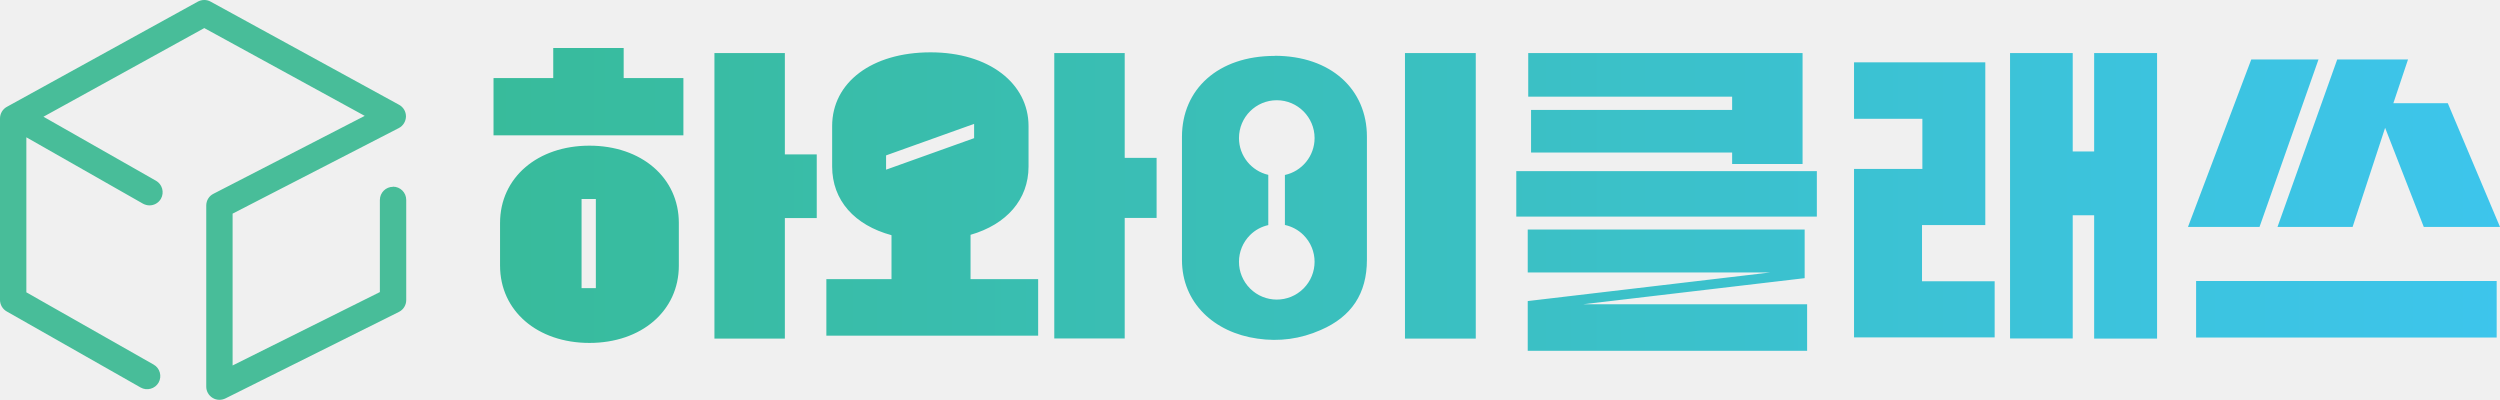
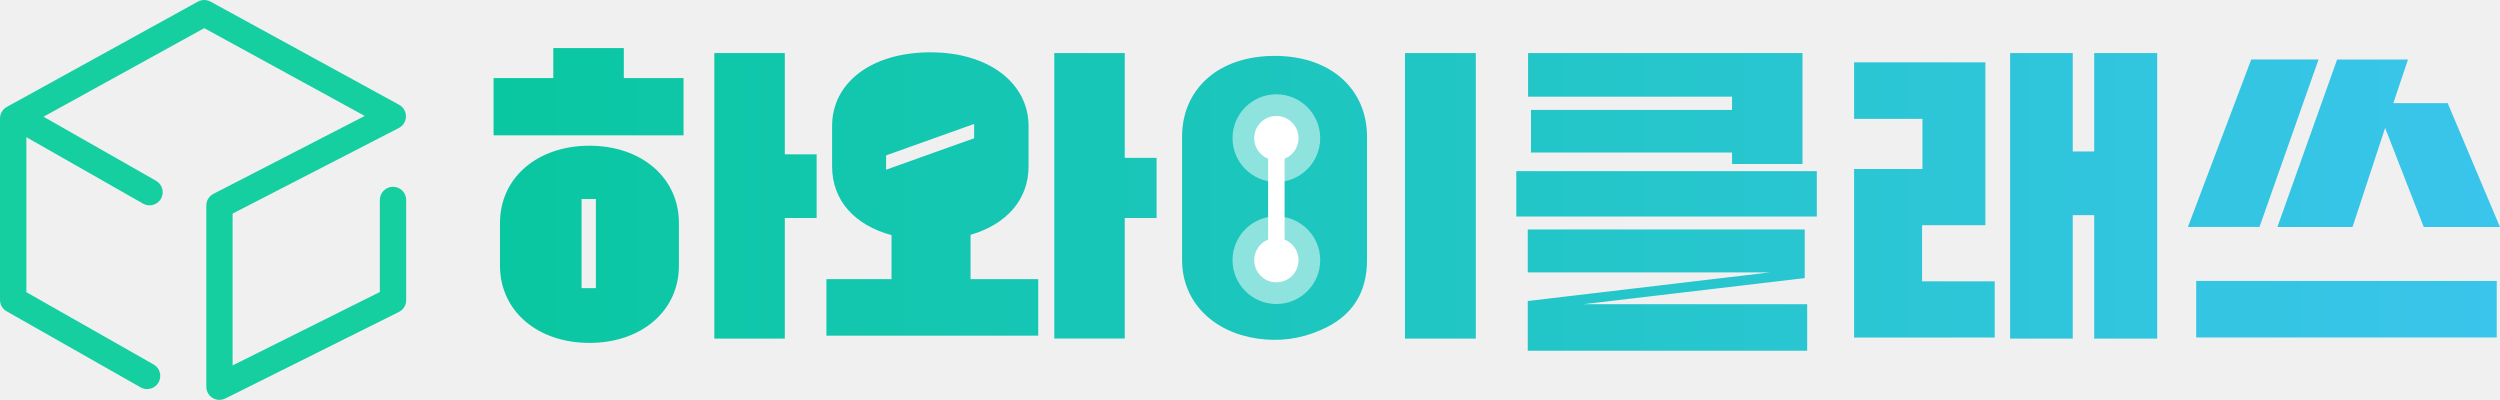
- <svg xmlns="http://www.w3.org/2000/svg" id="Layer_1" viewBox="0 0 203.03 32.47">
+ <svg xmlns="http://www.w3.org/2000/svg" id="_레이어_2" data-name="레이어_2" viewBox="0 0 475.06 75.98">
  <defs>
    <style>
-       .cls-1 {
-         fill: #48bd99;
+       .cls-1, .cls-2 {
+         fill: #fff;
      }

      .cls-2 {
+         opacity: .5;
+       }
+ 
+       .cls-3 {
+         fill: #15cfa0;
+       }
+ 
+       .cls-4 {
        fill: url(#linear-gradient);
      }
    </style>
-     <linearGradient id="linear-gradient" x1="40.08" y1="16.19" x2="203.03" y2="16.19" gradientUnits="userSpaceOnUse">
-       <stop offset="0" stop-color="#38bb9b" />
-       <stop offset="1" stop-color="#3dc5ec" />
+     <linearGradient id="linear-gradient" x1="93.79" y1="37.89" x2="475.06" y2="37.89" gradientUnits="userSpaceOnUse">
+       <stop offset="0" stop-color="#09c7a0" />
+       <stop offset="1" stop-color="#3ac5ec" />
    </linearGradient>
  </defs>
-   <path class="cls-1" d="M31.92,15.17c-.59,0-1.07.48-1.07,1.07v7.48l-11.96,5.96v-12.33l13.5-6.95c.35-.18.57-.54.58-.94,0-.4-.21-.76-.56-.95L17.1.13c-.32-.18-.71-.17-1.03,0L.55,8.68c-.34.19-.55.55-.55.94v14.74c0,.38.21.74.54.93l10.88,6.18c.51.29,1.17.11,1.46-.4.29-.51.11-1.17-.4-1.46l-10.34-5.87v-12.59l9.47,5.39c.17.09.35.14.53.14.37,0,.73-.19.93-.54.29-.51.11-1.17-.4-1.46L3.53,9.48l13.06-7.2,13.03,7.13-12.29,6.33c-.36.18-.58.55-.58.95v14.71c0,.37.19.71.51.91.17.11.37.16.56.16.16,0,.33-.04.48-.11l14.1-7.03c.36-.18.59-.55.59-.96v-8.14c0-.59-.48-1.07-1.07-1.07Z" />
-   <path class="cls-2" d="M55.51,10.99h-15.43v-4.65h4.85v-2.44h5.72v2.44h4.85v4.65ZM47.87,11.83c-4.21,0-7.26,2.59-7.26,6.28v3.46c0,3.69,3.05,6.28,7.26,6.28s7.26-2.59,7.26-6.28v-3.46c0-3.69-3.05-6.28-7.26-6.28ZM48.39,23.4h-1.16v-7.24h1.16v7.24ZM63.74,27.5v-9.79h2.59v-5.17h-2.59V4.31h-5.72v23.19h5.72ZM78.82,22.67v-3.6c2.91-.84,4.71-2.85,4.71-5.55v-3.28c0-3.46-3.2-5.99-7.96-5.99s-7.99,2.44-7.99,5.99v3.28c0,2.76,1.83,4.77,4.82,5.58v3.57h-5.29v4.59h17.2v-4.59h-5.49ZM71.96,13.78v-1.16l7.15-2.56v1.16l-7.15,2.56ZM85.62,4.31h5.72v8.51h2.59v4.88h-2.59v9.79h-5.72V4.31ZM119.85,27.5h-5.75V4.31h5.75v23.19ZM123.14,13.9h24.41v3.69h-24.41v-3.69ZM146.76,24.71v3.78h-22.69v-4.04l19.67-2.32h-19.67v-3.49h22.49v3.95l-17.99,2.12h18.19ZM124.1,4.31h22.29v9.01h-5.72v-.93h-16.33v-3.46h16.33v-1.08h-16.56v-3.55ZM150.57,13.72h5.55v-4.07h-5.55v-4.59h10.66v13.22h-5.14v4.56h5.9v4.56h-11.42v-13.69ZM168.33,17.47v10.02h-5.09V4.31h5.09v7.99h1.74v-7.99h5.11v23.19h-5.11v-10.02h-1.74ZM182.83,4.83h5.46l-4.79,13.6h-5.81l5.14-13.6ZM178.35,22.82h24.41v4.59h-24.41v-4.59ZM195.56,4.83l-1.19,3.55h4.42l4.24,10.05h-6.19l-3.14-8.05-2.64,8.05h-6.1l4.85-13.6h5.75ZM103.52,4.54c-4.62,0-7.53,2.73-7.53,6.57v10c0,3.49,2.62,5.9,6.13,6.39,1.77.26,3.49.03,5.14-.7,2.5-1.08,3.75-2.96,3.75-5.7v-10c0-3.84-2.91-6.57-7.5-6.57ZM105.86,23.43c-1.2,1.2-3.14,1.2-4.34,0s-1.2-3.14,0-4.34c.42-.42.94-.69,1.48-.81v-4.08c-1.36-.31-2.38-1.53-2.38-2.99,0-1.7,1.38-3.07,3.07-3.07s3.07,1.38,3.07,3.07c0,1.47-1.03,2.7-2.41,3v4.06c.55.12,1.08.39,1.51.82,1.2,1.2,1.2,3.14,0,4.34Z" />
+   <g id="Layer_1">
+     <g>
+       <path class="cls-3" d="M74.68,35.49c-1.38,0-2.5,1.12-2.5,2.5v17.5l-27.98,13.95v-28.85l31.59-16.27c.82-.42,1.34-1.27,1.35-2.19.01-.93-.49-1.78-1.3-2.22L40.01.31c-.75-.41-1.66-.41-2.41,0L1.29,20.32c-.8.44-1.29,1.28-1.29,2.19v34.48c0,.9.48,1.73,1.27,2.17l25.45,14.45c1.2.68,2.73.26,3.41-.94.68-1.2.26-2.73-.94-3.41l-24.18-13.74v-29.45l22.17,12.62c.39.22.82.33,1.23.33.87,0,1.71-.45,2.18-1.26.68-1.2.26-2.73-.94-3.41l-21.38-12.17L38.81,5.35l30.5,16.68-28.76,14.81c-.83.43-1.35,1.29-1.35,2.22v34.42c0,.87.45,1.67,1.18,2.13.4.25.86.37,1.32.37.38,0,.76-.09,1.12-.26l32.98-16.44c.85-.42,1.38-1.29,1.38-2.24v-19.05c0-1.38-1.12-2.5-2.5-2.5Z" />
+       <path class="cls-4" d="M129.89,25.72h-36.1v-10.88h11.35v-5.71h13.4v5.71h11.35v10.88ZM112.01,27.69c-9.86,0-17,6.05-17,14.69v8.09c0,8.64,7.14,14.69,17,14.69s17-6.05,17-14.69v-8.09c0-8.63-7.14-14.69-17-14.69ZM113.23,54.75h-2.72v-16.93h2.72v16.93ZM149.13,64.34v-22.91h6.05v-12.1h-6.05V10.08h-13.39v54.26h13.39ZM184.43,53.05v-8.43c6.8-1.97,11.02-6.66,11.02-12.99v-7.68c0-8.09-7.48-14.01-18.63-14.01s-18.7,5.71-18.7,14.01v7.68c0,6.46,4.28,11.15,11.29,13.05v8.36h-12.37v10.74h40.25v-10.74h-12.85ZM168.38,32.25v-2.72l16.73-5.98v2.72l-16.73,5.98ZM200.34,10.08h13.39v19.92h6.05v11.42h-6.05v22.91h-13.39V10.08ZM242.23,10.62c-10.81,0-17.61,6.39-17.61,15.37v23.39c0,8.16,6.12,13.8,14.35,14.96,4.15.61,8.16.07,12.03-1.63,5.85-2.52,8.77-6.94,8.77-13.33v-23.39c0-8.97-6.8-15.37-17.54-15.37ZM244.07,50.81h-3.06v-27.54h3.06v27.54ZM280.44,64.34h-13.46V10.08h13.46v54.26ZM288.13,32.52h57.11v8.63h-57.11v-8.63ZM343.41,57.81v8.84h-53.1v-9.45l46.03-5.44h-46.03v-8.16h52.63v9.25l-42.09,4.96h42.56ZM290.37,10.08h52.15v21.08h-13.39v-2.18h-38.21v-8.09h38.21v-2.52h-38.76v-8.29ZM352.32,32.11h12.99v-9.52h-12.99v-10.74h24.95v30.94h-12.03v10.67h13.8v10.68h-26.72v-32.03ZM393.87,40.88v23.46h-11.9V10.08h11.9v18.7h4.08V10.08h11.97v54.26h-11.97v-23.46h-4.08ZM427.8,11.3h12.78l-11.22,31.82h-13.6l12.03-31.82ZM417.33,53.39h57.11v10.74h-57.11v-10.74ZM457.58,11.3l-2.79,8.3h10.33l9.93,23.53h-14.48l-7.34-18.83-6.19,18.83h-14.28l11.35-31.82h13.46Z" />
+       <g>
+         <circle class="cls-2" cx="242.54" cy="26.25" r="8.33" />
+         <circle class="cls-1" cx="242.54" cy="26.25" r="4.21" />
+         <circle class="cls-2" cx="242.54" cy="49.44" r="8.33" />
+         <circle class="cls-1" cx="242.54" cy="49.44" r="4.21" />
+         <rect class="cls-1" x="241" y="24.43" width="3.06" height="26.82" />
+       </g>
+     </g>
+   </g>
</svg>
